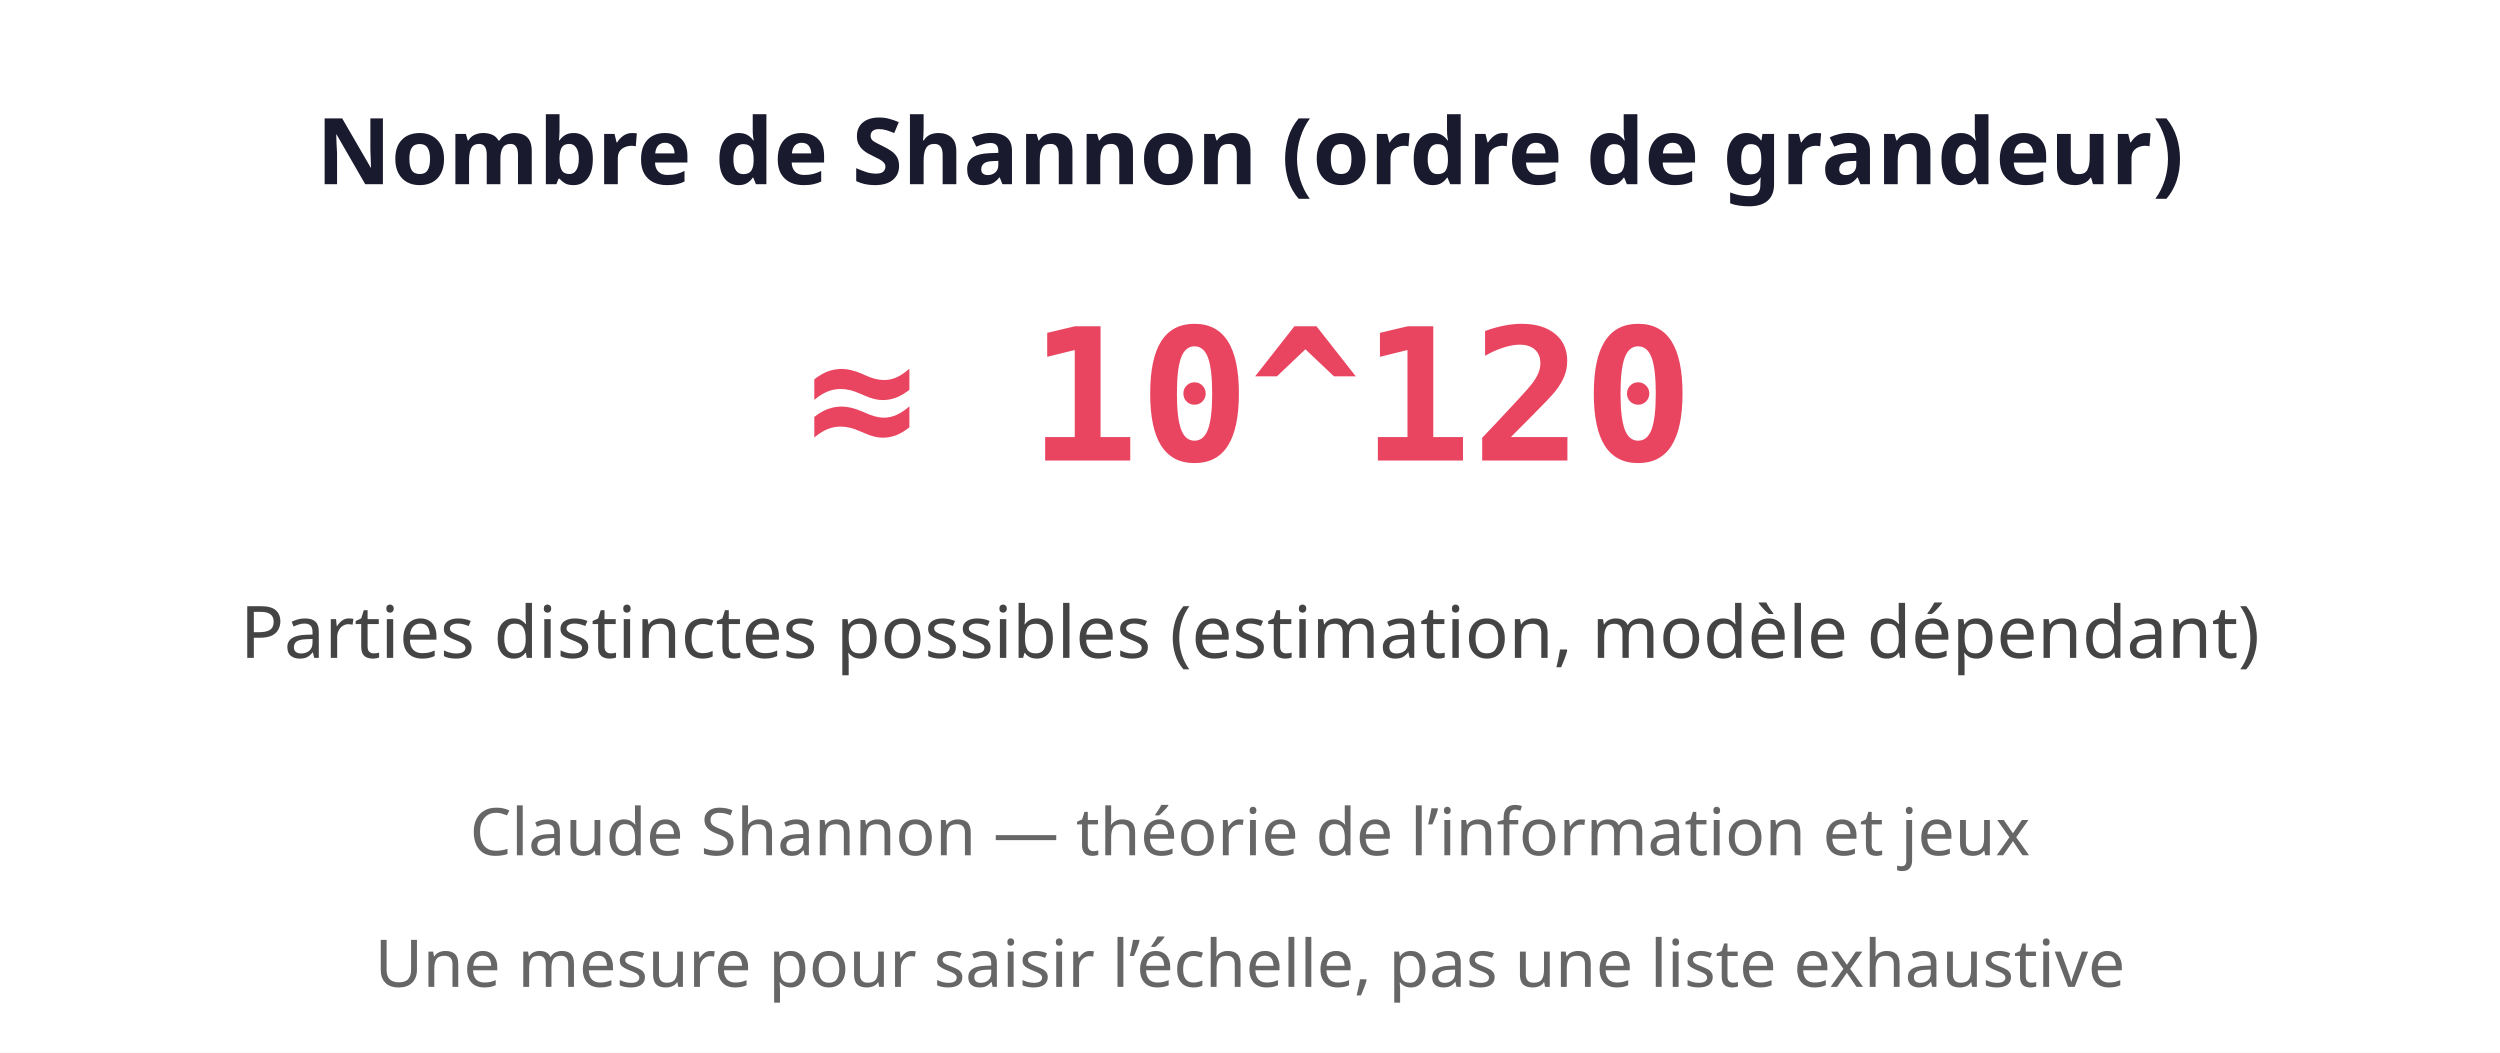
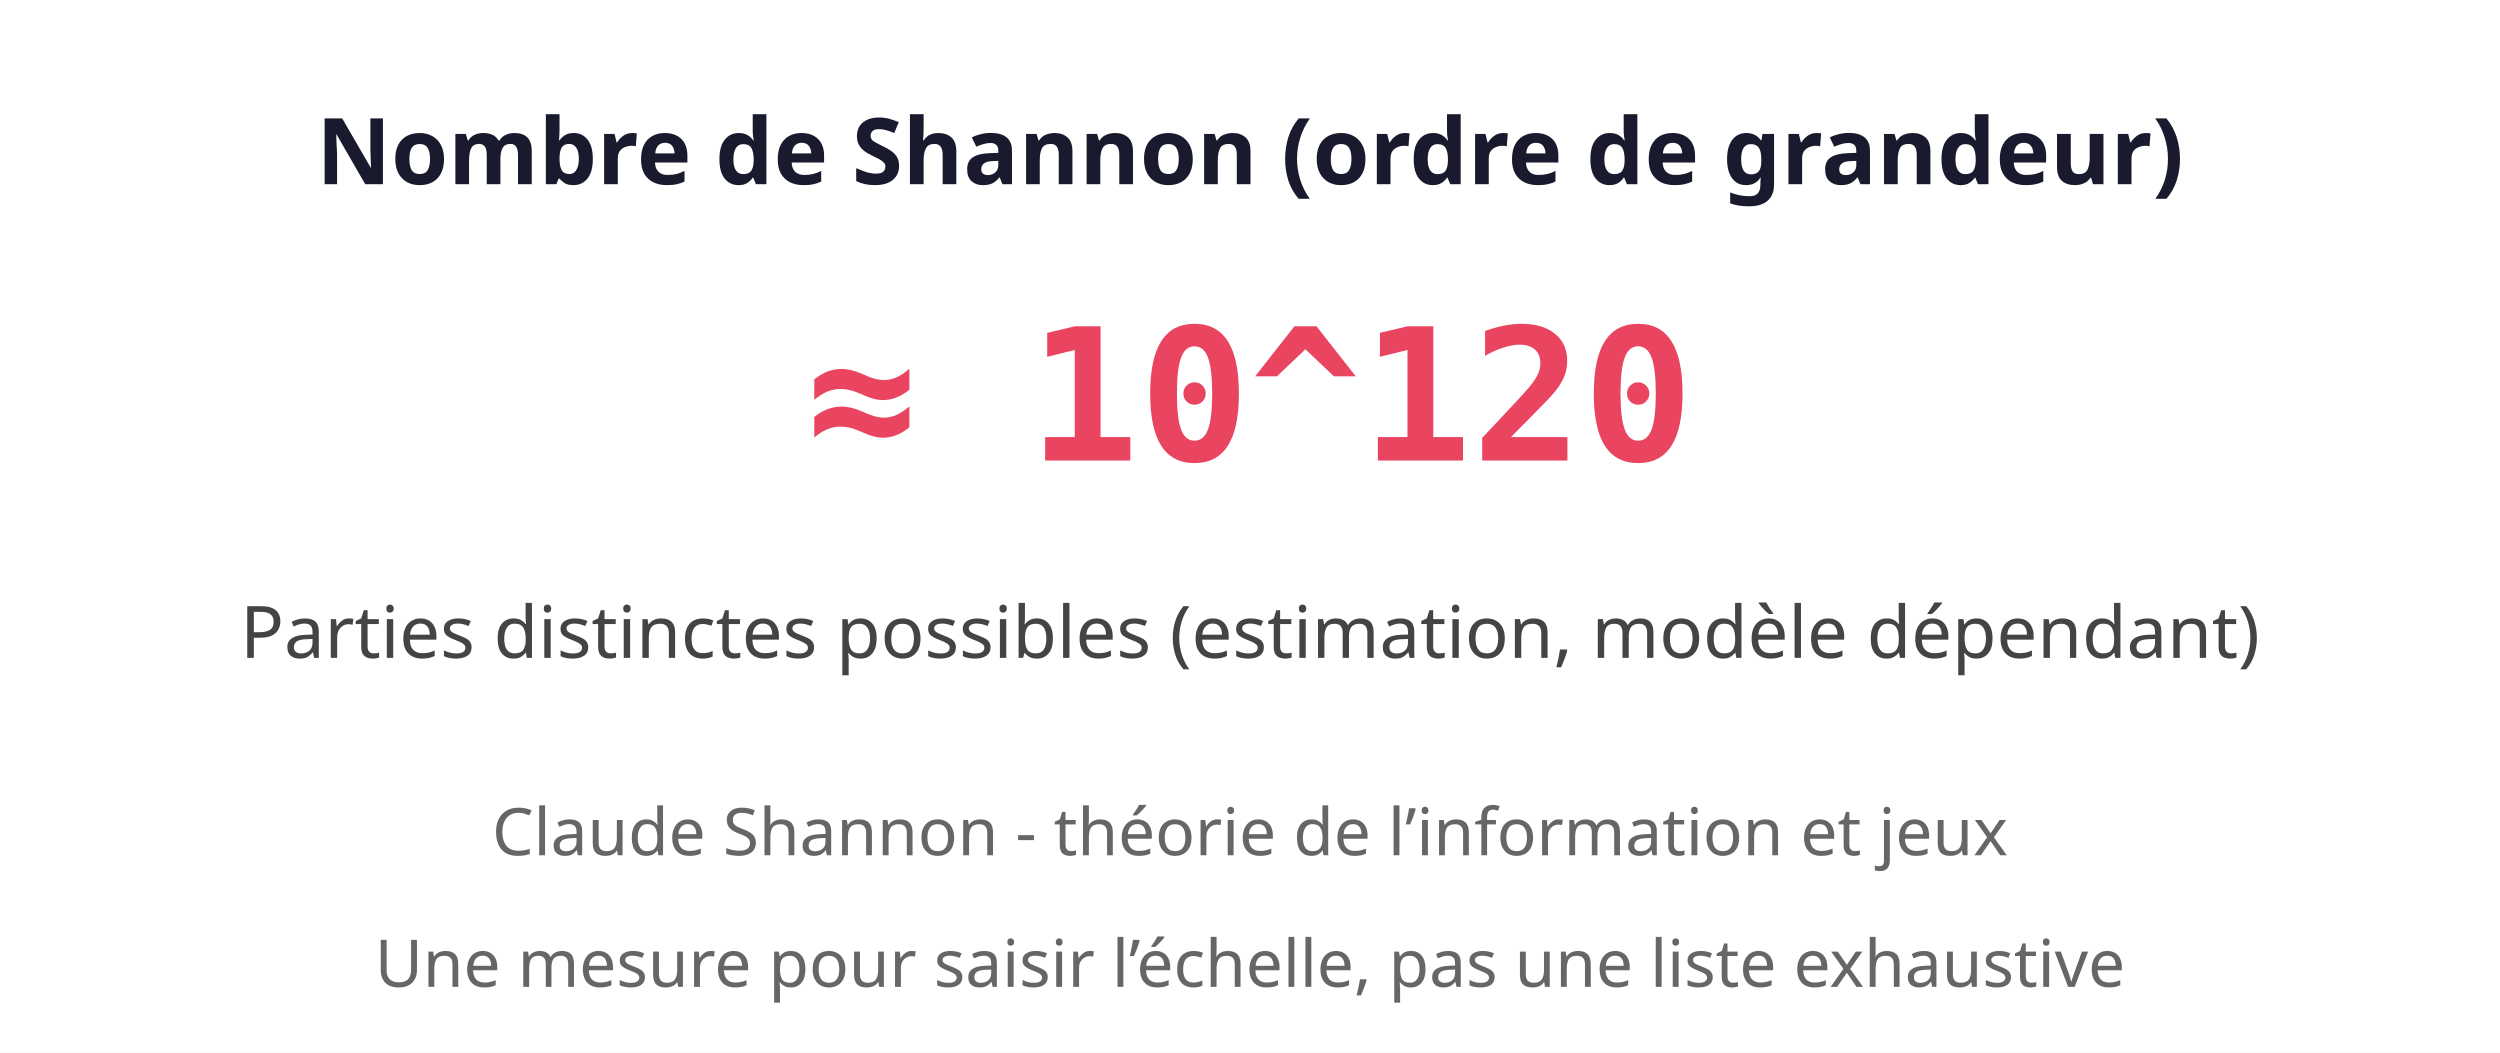
<svg xmlns="http://www.w3.org/2000/svg" width="380" height="160" viewBox="0 0 380 160" role="img" aria-labelledby="t4">
  <rect fill="#fff" width="380" height="160" />
  <text x="190" y="28" text-anchor="middle" font-size="14" font-weight="600" fill="#1a1a2e" font-family="system-ui,sans-serif">Nombre de Shannon (ordre de grandeur)</text>
  <text x="190" y="70" text-anchor="middle" font-size="28" font-weight="700" fill="#e94560" font-family="Consolas,monospace">≈ 10^120</text>
  <text x="190" y="100" text-anchor="middle" font-size="11" fill="#444" font-family="system-ui,sans-serif">Parties distinctes possibles (estimation, modèle dépendant)</text>
-   <text x="190" y="130" text-anchor="middle" font-size="10" fill="#666" font-family="system-ui,sans-serif">Claude Shannon — théorie de l’information et jeux</text>
+   <text x="190" y="130" text-anchor="middle" font-size="10" fill="#666" font-family="system-ui,sans-serif">Claude Shannon  -  théorie de l’information et jeux</text>
  <text x="190" y="150" text-anchor="middle" font-size="10" fill="#666" font-family="system-ui,sans-serif">Une mesure pour saisir l’échelle, pas une liste exhaustive</text>
</svg>
